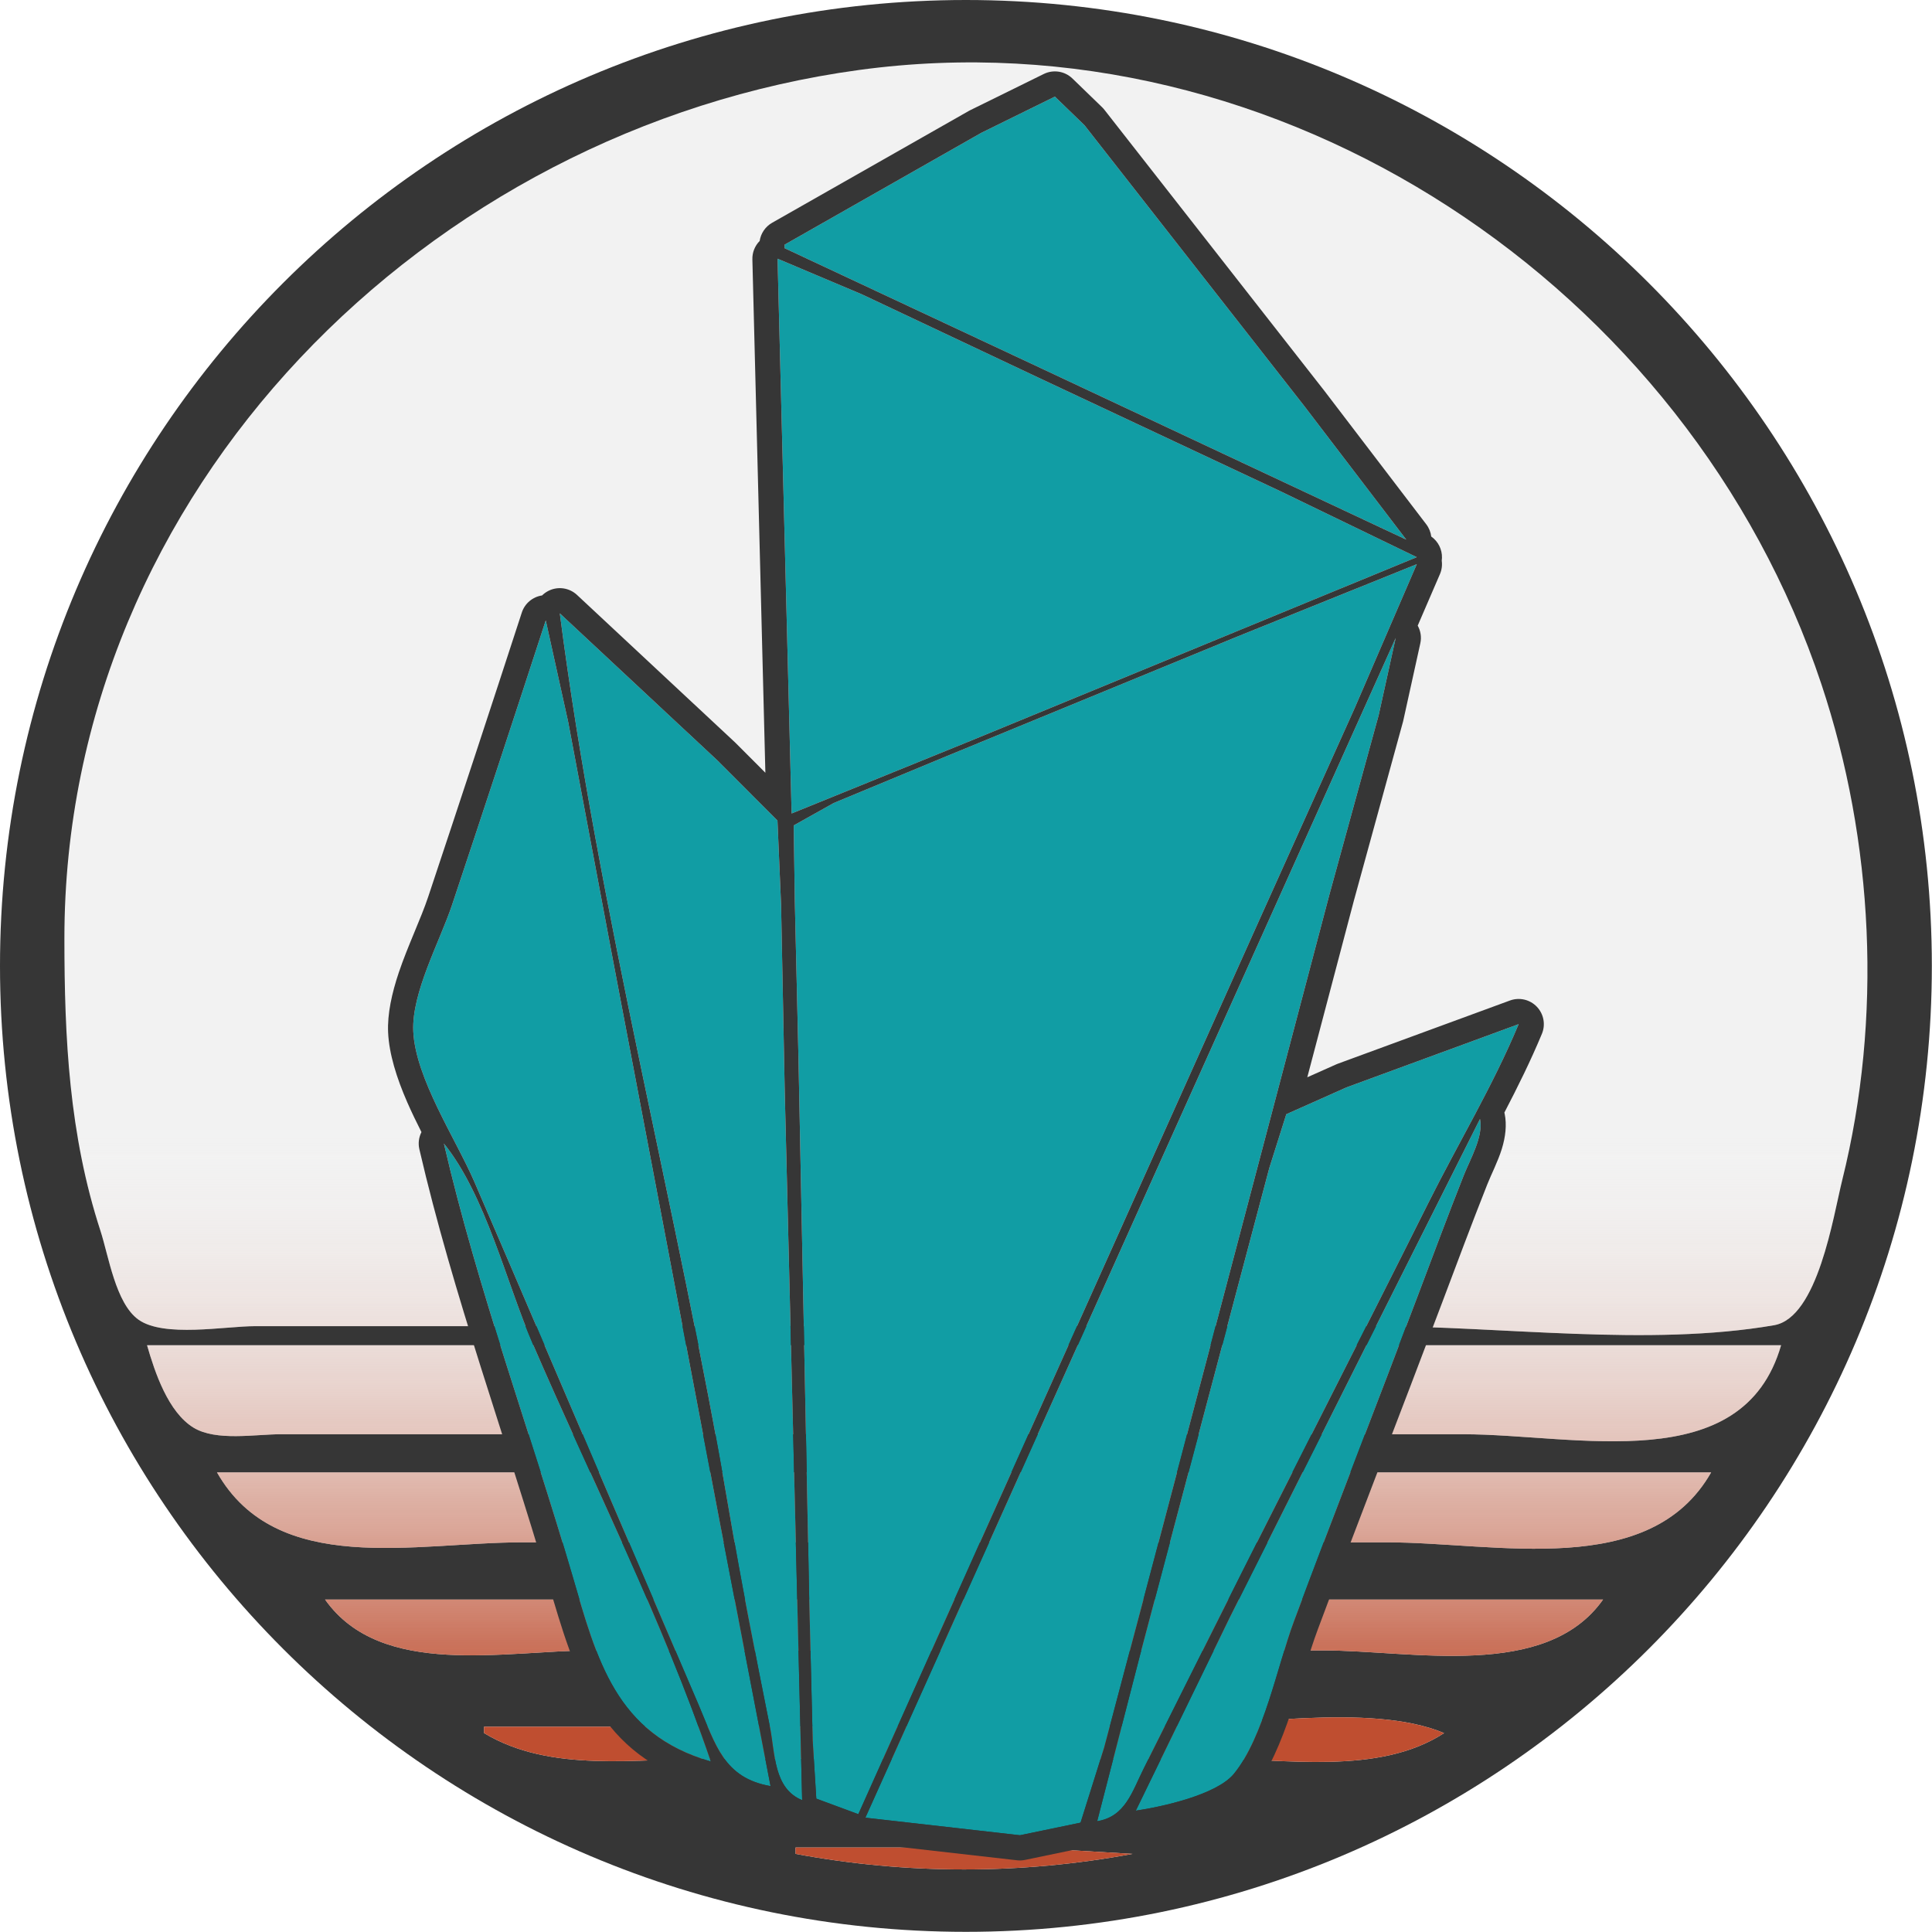
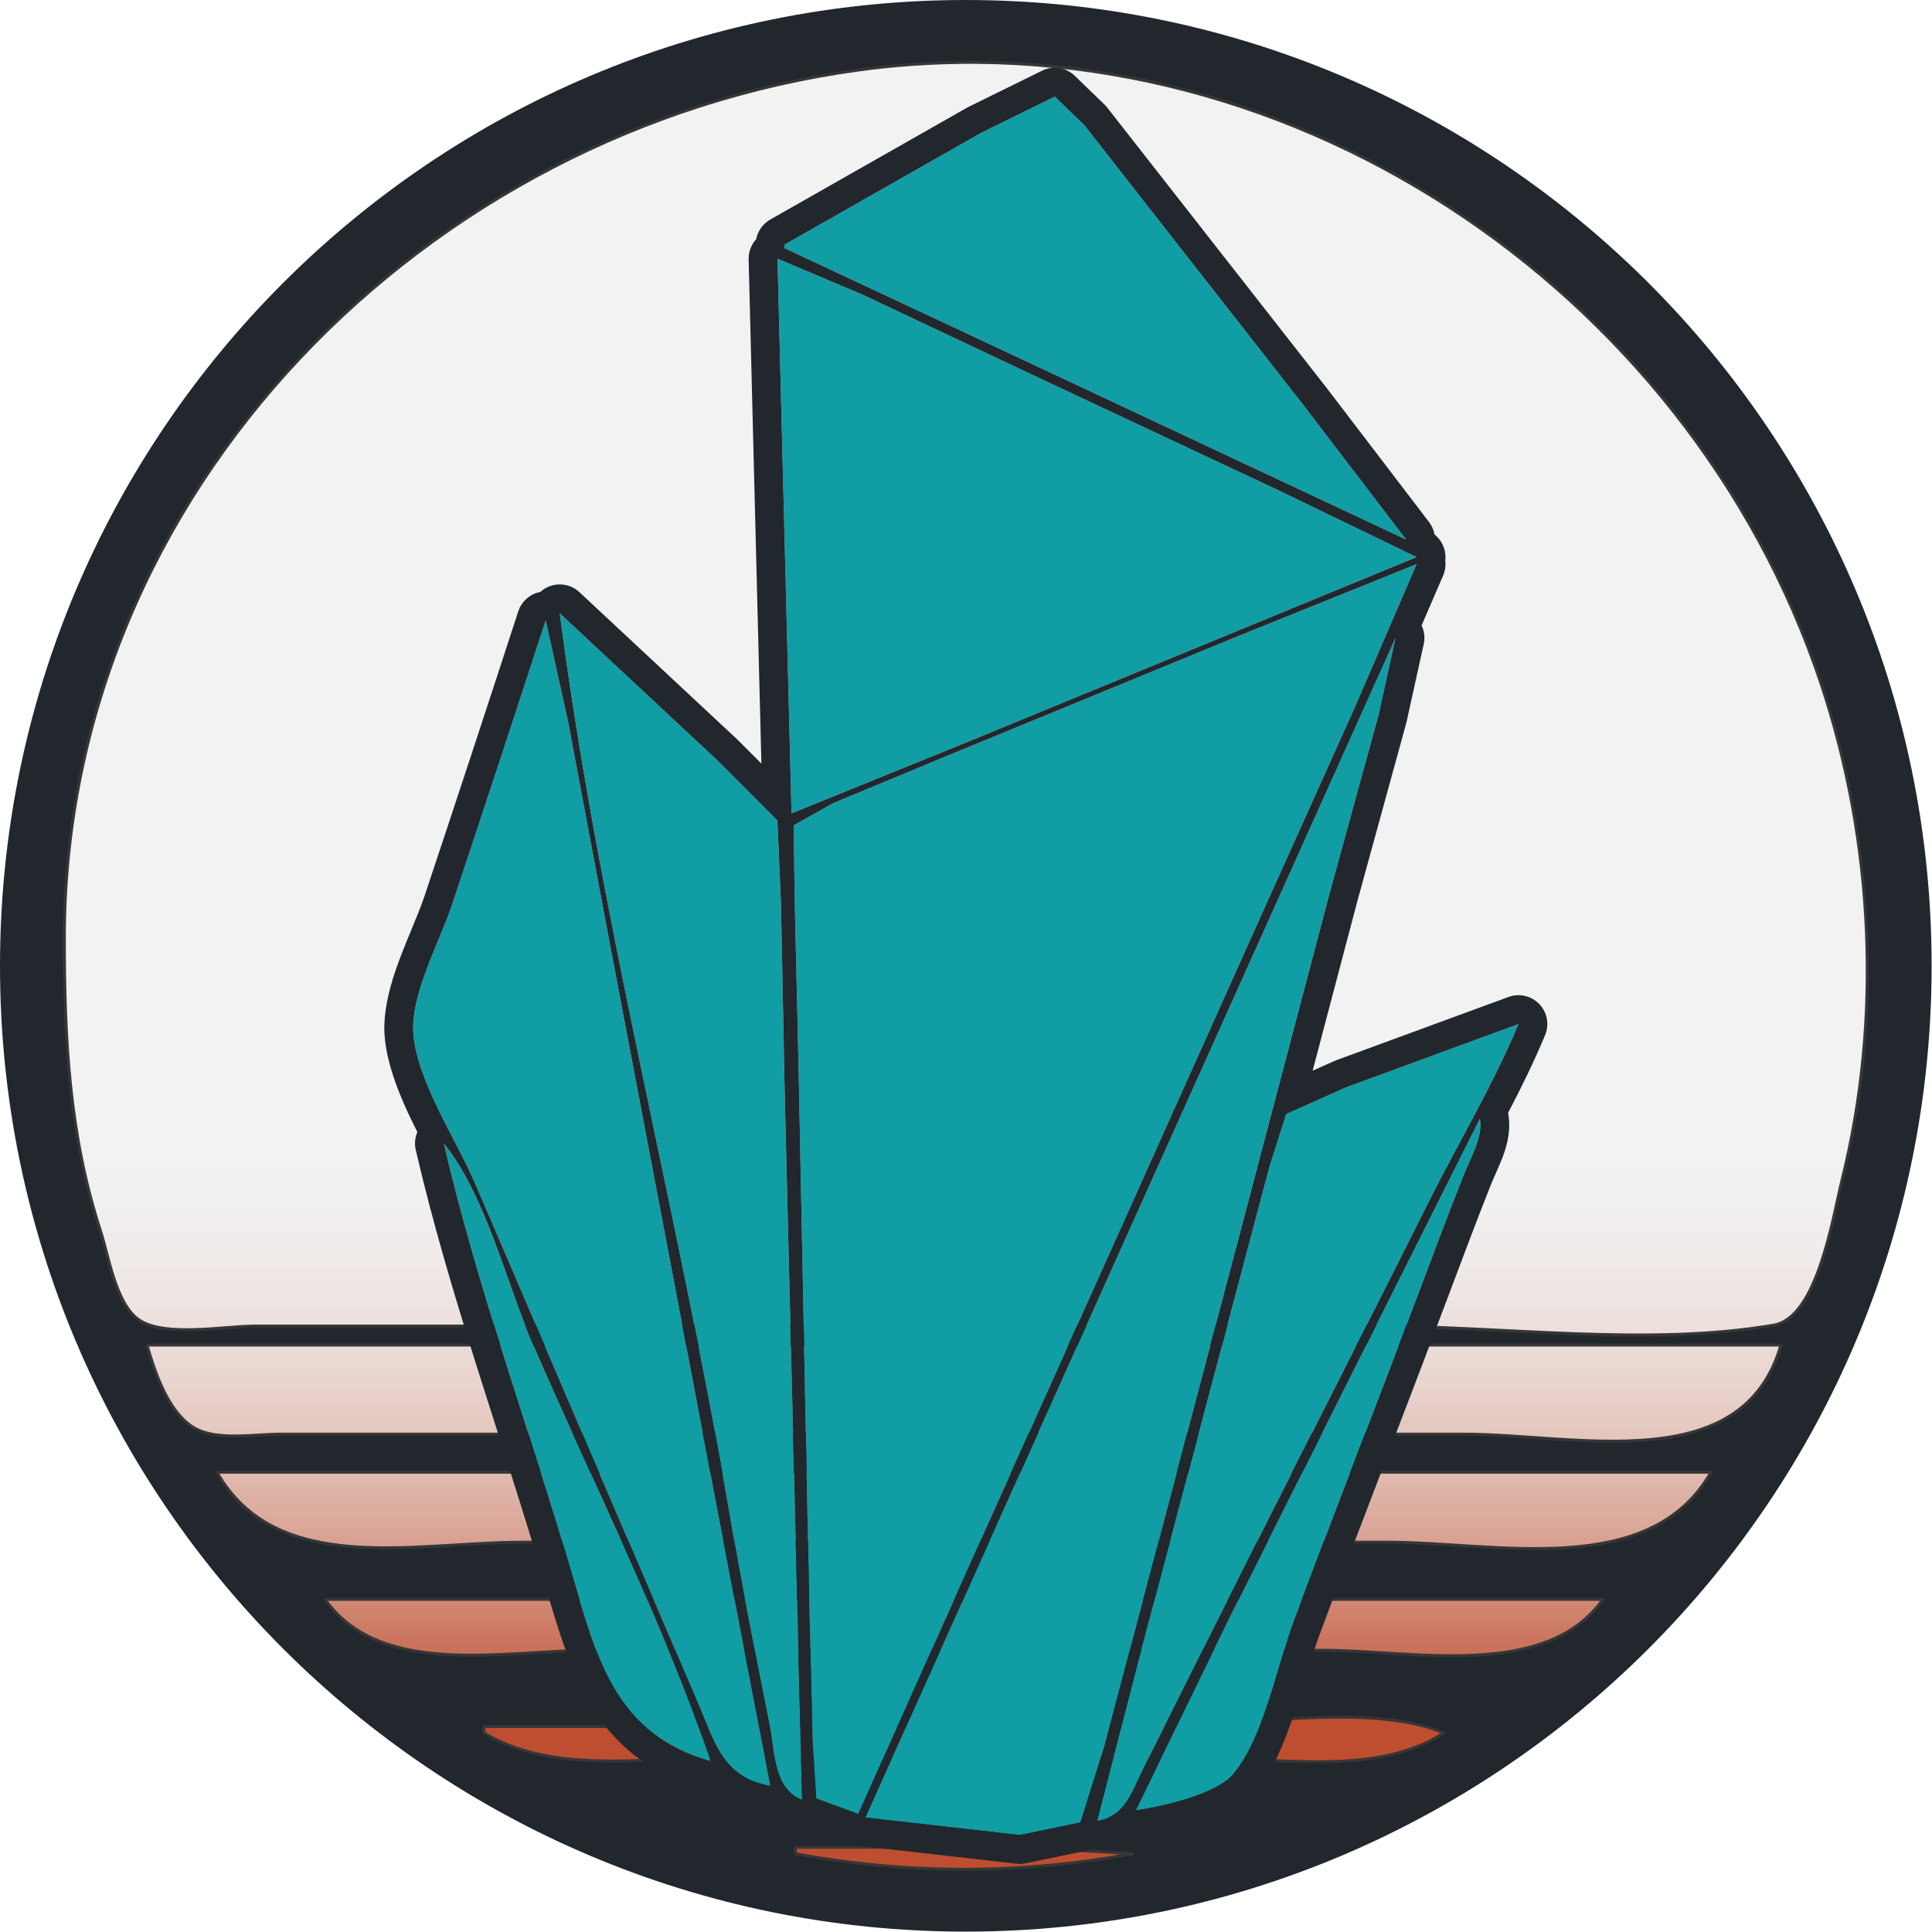
- <svg xmlns="http://www.w3.org/2000/svg" width="100%" height="100%" viewBox="0 0 3195 3195" version="1.1" xml:space="preserve" style="fill-rule:evenodd;clip-rule:evenodd;stroke-linejoin:round;stroke-miterlimit:2;">
-   <g id="cg-logo">
+ <svg xmlns="http://www.w3.org/2000/svg" width="100%" height="100%" viewBox="0 0 2790 2790" version="1.1" xml:space="preserve" style="fill-rule:evenodd;clip-rule:evenodd;stroke-linejoin:round;stroke-miterlimit:2;">
+   <g id="crossinguard-logo">
    <g id="background">
-       <path id="background1" d="M3194.74,1597.37c-0,-881.612 -715.757,-1597.37 -1597.37,-1597.37c-881.612,0 -1597.37,715.757 -1597.37,1597.37c0,881.613 715.757,1597.37 1597.37,1597.37c881.613,-0 1597.37,-715.757 1597.37,-1597.37Z" style="fill:#363636;" />
-       <path id="sun" d="M1420.81,115.707c-713.914,97.175 -1314.31,695.534 -1314.31,1436.02c0,165.456 7.834,324.772 59.618,483.667c13.627,41.838 25.056,119.855 62.866,146.909c42.005,30.061 143.186,10.809 192.952,10.809l1850.55,0c210.657,0 453.995,34.246 661.31,-1.554c72.444,-12.512 97.774,-179.829 112.82,-240.277c66.473,-267.111 52.215,-559.466 -34.614,-820.132c-218.597,-656.294 -894.742,-1110.24 -1591.19,-1015.44m-1177.62,2108.95c12.88,44.729 34.897,110.833 77.06,136.394c37.316,22.627 101.812,10.809 143.744,10.809l1955.7,-0c187.232,-0 462.239,73.192 525.726,-147.203l-2702.23,-0m115.659,210.29c98.889,173.573 328.358,115.66 504.696,115.66l1429.97,-0c181.144,-0 434.796,62.372 536.24,-115.66l-2470.91,0m178.747,210.29c92.538,130.905 297.77,84.116 441.609,84.116l1209.17,-0c147.214,-0 368.092,49.639 462.638,-84.116l-2113.41,0m262.862,210.29l0,10.514c110.424,66.589 253.411,42.059 378.523,42.059l820.131,-0c125.102,-0 280.579,28.505 389.037,-42.059c-122.957,-51.594 -339.314,-10.514 -473.153,-10.514l-1114.54,0m515.208,199.773l0,10.515c184.12,34.309 373.15,34.309 557.269,0l-178.746,-10.515l-378.523,0" style="fill:url(#_Linear1);fill-rule:nonzero;" />
-       <path id="sun1" d="M1420.81,115.707c-713.914,97.175 -1314.31,695.534 -1314.31,1436.02c0,165.456 7.834,324.772 59.618,483.667c13.627,41.838 25.056,119.855 62.866,146.909c42.005,30.061 143.186,10.809 192.952,10.809l1850.55,0c210.657,0 453.995,34.246 661.31,-1.554c72.444,-12.512 97.774,-179.829 112.82,-240.277c66.473,-267.111 52.215,-559.466 -34.614,-820.132c-218.597,-656.294 -894.742,-1110.24 -1591.19,-1015.44m-1177.62,2108.95c12.88,44.729 34.897,110.833 77.06,136.394c37.316,22.627 101.812,10.809 143.744,10.809l1955.7,-0c187.232,-0 462.239,73.192 525.726,-147.203l-2702.23,-0m115.659,210.29c98.889,173.573 328.358,115.66 504.696,115.66l1429.97,-0c181.144,-0 434.796,62.372 536.24,-115.66l-2470.91,0m178.747,210.29c92.538,130.905 297.77,84.116 441.609,84.116l1209.17,-0c147.214,-0 368.092,49.639 462.638,-84.116l-2113.41,0m262.862,210.29l0,10.514c110.424,66.589 253.411,42.059 378.523,42.059l820.131,-0c125.102,-0 280.579,28.505 389.037,-42.059c-122.957,-51.594 -339.314,-10.514 -473.153,-10.514l-1114.54,0m515.208,199.773l0,10.515c184.12,34.309 373.15,34.309 557.269,0l-178.746,-10.515l-378.523,0" style="fill:url(#_Linear2);fill-rule:nonzero;" />
+       <path id="background1" d="M2789.46,1394.73c-0,-769.772 -624.958,-1394.73 -1394.73,-1394.73c-769.772,0 -1394.73,624.957 -1394.73,1394.73c0,769.772 624.957,1394.73 1394.73,1394.73c769.772,-0 1394.73,-624.958 1394.73,-1394.73Z" style="fill:#22272e;" />
+       <path id="sun" d="M1240.56,101.029c-623.348,84.847 -1147.58,607.299 -1147.58,1253.85c-0,144.466 6.84,283.571 52.054,422.309c11.899,36.53 21.878,104.651 54.892,128.272c36.676,26.248 125.022,9.438 168.474,9.438l1615.79,0c183.934,0 396.402,29.902 577.417,-1.357c63.254,-10.925 85.371,-157.016 98.508,-209.796c58.04,-233.225 45.591,-488.493 -30.223,-716.09c-190.865,-573.038 -781.236,-969.394 -1389.34,-886.622m-1028.23,1841.41c11.246,39.055 30.47,96.773 67.285,119.092c32.582,19.756 88.896,9.437 125.508,9.437l1707.6,-0c163.48,-0 403.6,63.907 459.033,-128.529l-2359.43,-0m100.987,183.613c86.344,151.554 286.703,100.987 440.671,100.987l1248.57,0c158.165,0 379.639,54.46 468.213,-100.987l-2157.45,0m156.071,183.613c80.799,114.299 259.996,73.445 385.587,73.445l1055.78,0c128.538,0 321.396,43.342 403.949,-73.445l-1845.31,0m229.516,183.613l0,9.18c96.416,58.141 221.263,36.723 330.504,36.723l716.09,0c109.232,0 244.986,24.889 339.684,-36.723c-107.358,-45.049 -296.269,-9.18 -413.129,-9.18l-973.149,0m449.85,174.43l-0,9.181c160.762,29.956 325.812,29.956 486.574,0l-156.071,-9.181l-330.503,0" style="fill:url(#_Linear1);fill-rule:nonzero;" />
+       <path id="sun1" d="M1240.56,101.029c-623.348,84.847 -1147.58,607.299 -1147.58,1253.85c-0,144.466 6.84,283.571 52.054,422.309c11.899,36.53 21.878,104.651 54.892,128.272c36.676,26.248 125.022,9.438 168.474,9.438l1615.79,0c183.934,0 396.402,29.902 577.417,-1.357c63.254,-10.925 85.371,-157.016 98.508,-209.796c58.04,-233.225 45.591,-488.493 -30.223,-716.09c-190.865,-573.038 -781.236,-969.394 -1389.34,-886.622m-1028.23,1841.41c11.246,39.055 30.47,96.773 67.285,119.092c32.582,19.756 88.896,9.437 125.508,9.437l1707.6,-0c163.48,-0 403.6,63.907 459.033,-128.529l-2359.43,-0m100.987,183.613c86.344,151.554 286.703,100.987 440.671,100.987l1248.57,0c158.165,0 379.639,54.46 468.213,-100.987l-2157.45,0m156.071,183.613c80.799,114.299 259.996,73.445 385.587,73.445l1055.78,0c128.538,0 321.396,43.342 403.949,-73.445l-1845.31,0m229.516,183.613l0,9.18c96.416,58.141 221.263,36.723 330.504,36.723l716.09,0c109.232,0 244.986,24.889 339.684,-36.723c-107.358,-45.049 -296.269,-9.18 -413.129,-9.18l-973.149,0m449.85,174.43l-0,9.181c160.762,29.956 325.812,29.956 486.574,0l-156.071,-9.181l-330.503,0" style="fill:url(#_Linear2);fill-rule:nonzero;stroke:#363636;stroke-width:4.17px;" />
    </g>
-     <path id="crystal-blue" d="M1297.5,404.614l0,5.805l406.575,190.345l621.47,291.603l-168.433,-220.651l-259.046,-330.975l-104.544,-133.553l-49.017,-47.451l-121.745,59.935l-325.26,184.942Zm-11.619,23.225l23.232,917.443l296.216,-120.259l737.646,-303.619l-226.523,-109.522l-400.761,-188.122l-290.408,-137.045l-139.402,-58.876Zm133.588,2572.32l213.108,-476.14l448.216,-998.733l159.433,-354.204l102.749,-238.069l-296.222,119.471l-482.077,198.326l-185.863,77.111l-66.195,37.069l1.792,125.451l6.095,261.304l17.654,888.406l5.808,238.072l5.971,96.216l69.531,25.72Zm-493.693,-1985.86c64.147,496.59 195.279,986.989 279.265,1480.69c20.456,120.234 44.148,240.417 68.064,360.009c8.904,44.515 5.949,102.695 53.438,121.937l-28.816,-1172.93l-6.035,-307.752l-5.971,-139.332l-98.577,-98.734l-261.368,-243.883Zm-23.232,11.613c-51.084,156.945 -102.672,313.726 -154.887,470.336c-20.159,60.467 -67.032,145.051 -64.205,209.038c3.441,77.936 70.46,178.241 101.296,249.685c76.772,177.883 152.593,356.181 229.024,534.208c47.352,110.295 94.766,220.578 141.888,330.978c27.663,64.825 41.33,120.247 118.608,133.553l-84.865,-441.305l-177.647,-934.864l-72.038,-383.234l-37.174,-168.395Zm1405.58,29.037l-877.03,1951.02l255.56,29.031l100.305,-20.833l39.088,-124.33l89.271,-336.786l283.328,-1074.22l81.313,-296.133l28.165,-127.745Zm-493.693,1956.82c46.637,-7.472 57.793,-48.847 76.958,-87.095l116.167,-232.264c117.266,-234.509 236.97,-468.013 354.293,-702.599c49.254,-98.568 107.165,-194.279 149.565,-296.14l-284.6,104.519l-99.612,44.417l-28.171,89.136l-63.192,238.069l-151.015,569.05l-70.393,272.907Zm633.092,-1161.32l-413.831,824.54l-155.376,319.366c42.985,-6.345 133.649,-26.156 162.226,-60.966c49.777,-60.812 71.904,-178.835 99.439,-252.595c67.313,-180.442 137.479,-359.827 205.432,-540.01c24.861,-65.885 49.429,-131.971 75.389,-197.425c10.635,-26.804 32.641,-64.182 26.721,-92.91Zm-1713.41,40.654c55.693,240.672 143.05,477.051 212.44,714.209c40.768,139.339 71.163,262.301 228.983,307.746c-79.945,-234.778 -196.278,-463.199 -294.587,-690.984c-43.723,-101.305 -77.661,-245.378 -146.836,-330.971Z" style="fill:#119da4;fill-rule:nonzero;" />
-     <path d="M896.457,984.694c2.976,-2.947 6.428,-5.476 10.291,-7.459c15.628,-8.022 34.609,-5.38 47.453,6.605l261.368,243.883c0.36,0.335 0.713,0.677 1.06,1.025l49.097,49.175l-21.5,-849.029c-0.29,-11.458 4.146,-22.4 12.055,-30.381c1.858,-12.565 9.388,-23.732 20.623,-30.12l325.26,-184.941c0.718,-0.409 1.449,-0.796 2.191,-1.162l121.745,-59.935c15.783,-7.77 34.745,-4.791 47.385,7.445l49.016,47.451c1.373,1.329 2.652,2.75 3.829,4.254l104.546,133.554l259.046,330.976c0.104,0.133 0.207,0.266 0.309,0.399l168.433,220.651c4.618,6.05 7.36,13.04 8.237,20.206c11.359,7.964 18.145,21.2 17.721,35.361c-0.046,1.538 -0.176,3.061 -0.387,4.562c1.044,7.417 0.094,15.134 -3.005,22.314l-36.733,85.109c4.82,8.63 6.587,18.971 4.312,29.288l-28.165,127.745c-0.152,0.691 -0.322,1.379 -0.51,2.061l-81.257,295.931l-76.978,291.858l47.943,-21.378c0.856,-0.382 1.724,-0.734 2.604,-1.057l284.6,-104.519c15.543,-5.708 32.99,-1.672 44.446,10.282c11.457,11.954 14.748,29.556 8.385,44.842c-18.44,44.302 -39.771,87.459 -62.054,130.193c0.186,0.712 0.355,1.433 0.505,2.161c3.678,17.848 1.487,37.945 -4.809,58.181c-6.4,20.573 -17.273,41.574 -23.991,58.504c-25.874,65.236 -50.357,131.103 -75.133,196.762c-67.935,180.137 -138.083,359.475 -205.379,539.87l-0.003,0.009c-28.905,77.427 -53.981,200.581 -106.233,264.415l-0.038,0.046c-11.881,14.473 -30.931,27.894 -54.193,38.682c-42.841,19.869 -101.238,32.207 -134.153,37.066c-5.718,0.844 -11.436,0.478 -16.832,-0.963c-12.643,8.911 -27.799,15.299 -46.545,18.302c-5.718,0.916 -11.468,0.619 -16.914,-0.774c-2.748,1.241 -5.653,2.193 -8.676,2.821l-100.306,20.833c-4.332,0.9 -8.78,1.104 -13.176,0.604l-255.56,-29.03c-7.13,-0.81 -13.821,-3.431 -19.504,-7.487c-0.626,-0.199 -1.25,-0.413 -1.871,-0.643l-63.406,-23.455c-9.781,3.792 -20.766,3.797 -30.711,-0.232c-12.877,-5.218 -23.545,-12.123 -32.403,-20.388c-3.722,0.38 -7.52,0.261 -11.295,-0.39c-38.188,-6.575 -64.487,-20.807 -84.505,-40.669c-6.12,1.069 -12.506,0.776 -18.695,-1.006c-174.181,-50.157 -212.448,-182.302 -257.443,-336.085c-69.612,-237.917 -157.172,-475.074 -213.044,-716.517c-2.276,-9.834 -0.864,-19.808 3.47,-28.313c-8.208,-16.244 -16.242,-32.762 -23.44,-49.213c-17.567,-40.15 -30.139,-80.138 -31.715,-115.845c-1.334,-30.184 6.06,-64.373 17.714,-98.955c14.809,-43.941 36.506,-88.856 48.589,-125.1c52.183,-156.515 103.741,-313.203 154.794,-470.053c4.965,-15.252 18.118,-26.056 33.535,-28.327Zm523.011,2015.47l213.108,-476.14l448.216,-998.733l159.433,-354.204l102.749,-238.069l-296.222,119.471l-482.077,198.326l-185.863,77.111l-66.195,37.069l1.792,125.451l6.095,261.304l17.654,888.406l5.808,238.072l5.971,96.216l69.531,25.72Zm888.652,-1945.21l-877.03,1951.02l255.56,29.031l100.305,-20.833l39.088,-124.33l89.271,-336.786l283.328,-1074.22l81.313,-296.133l28.165,-127.745Zm-1574.02,836.153c55.693,240.672 143.05,477.051 212.44,714.209c40.768,139.339 71.163,262.301 228.983,307.746c-79.945,-234.778 -196.278,-463.199 -294.587,-690.984c-43.723,-101.305 -77.661,-245.378 -146.836,-330.971Zm168.439,-865.19c-51.084,156.945 -102.672,313.726 -154.887,470.336c-20.159,60.467 -67.032,145.051 -64.205,209.038c3.441,77.936 70.46,178.241 101.296,249.685c76.772,177.883 152.593,356.181 229.024,534.208c47.352,110.295 94.766,220.578 141.888,330.978c27.663,64.825 41.33,120.247 118.608,133.553l-84.865,-441.305l-177.647,-934.864l-72.038,-383.234l-37.174,-168.395Zm911.884,1985.86c46.637,-7.472 57.793,-48.847 76.958,-87.095l116.167,-232.264c117.266,-234.509 236.97,-468.013 354.293,-702.599c49.254,-98.568 107.165,-194.279 149.565,-296.14l-284.6,104.519l-99.612,44.417l-28.171,89.136l-63.192,238.069l-151.015,569.05l-70.393,272.907Zm633.092,-1161.32l-413.831,824.54l-155.376,319.366c42.985,-6.345 133.649,-26.156 162.226,-60.966c49.777,-60.812 71.904,-178.835 99.439,-252.595c67.313,-180.442 137.479,-359.827 205.432,-540.01c24.861,-65.885 49.429,-131.971 75.389,-197.425c10.635,-26.804 32.641,-64.182 26.721,-92.91Zm-1521.74,-836.149c64.147,496.59 195.279,986.989 279.265,1480.69c20.456,120.234 44.148,240.417 68.064,360.009c8.904,44.515 5.949,102.695 53.438,121.937l-28.816,-1172.93l-6.035,-307.752l-5.971,-139.332l-98.577,-98.734l-261.368,-243.883Zm371.724,-609.69l0,5.805l406.575,190.345l621.47,291.603l-168.433,-220.651l-259.046,-330.975l-104.544,-133.553l-49.017,-47.451l-121.745,59.935l-325.26,184.942Zm-11.619,23.225l23.232,917.443l296.216,-120.259l737.646,-303.619l-226.523,-109.522l-400.761,-188.122l-290.408,-137.045l-139.402,-58.876Z" style="fill:#363636;" />
+     <path id="crystal-blue" d="M1132.9,353.285l0,5.068l354.998,166.199l542.63,254.611l-147.066,-192.66l-226.183,-288.988l-91.282,-116.61l-42.799,-41.432l-106.3,52.332l-283.998,161.48Zm-10.145,20.279l20.285,801.058l258.638,-105.004l644.07,-265.102l-197.787,-95.628l-349.921,-164.257l-253.567,-119.66l-121.718,-51.407Zm116.641,2246l186.074,-415.738l391.355,-872.035l139.208,-309.271l89.715,-207.867l-258.645,104.314l-420.921,173.167l-162.285,67.329l-57.797,32.366l1.565,109.537l5.322,228.155l15.414,775.704l5.072,207.871l5.213,84.01l60.71,22.458Zm-431.063,-1733.94c56.009,433.593 170.505,861.781 243.837,1292.85c17.861,104.981 38.548,209.918 59.43,314.338c7.774,38.869 5.194,89.667 46.659,106.468l-25.161,-1024.13l-5.269,-268.712l-5.214,-121.656l-86.071,-86.209l-228.211,-212.944Zm-20.285,10.139c-44.604,137.035 -89.648,273.928 -135.239,410.67c-17.601,52.796 -58.528,126.65 -56.06,182.52c3.005,68.049 61.522,155.629 88.446,218.01c67.033,155.317 133.235,310.997 199.97,466.439c41.346,96.304 82.744,192.596 123.889,288.991c24.154,56.601 36.087,104.993 103.561,116.611l-74.099,-385.322l-155.111,-816.268l-62.899,-334.618l-32.458,-147.033Zm1227.27,25.354l-765.771,1703.51l223.14,25.348l87.581,-18.19l34.129,-108.558l77.945,-294.062l247.386,-937.947l70.998,-258.566l24.592,-111.539Zm-431.064,1708.58c40.721,-6.524 50.461,-42.65 67.195,-76.046l101.431,-202.799c102.39,-204.76 206.908,-408.642 309.348,-613.469c43.005,-86.063 93.57,-169.633 130.591,-258.572l-248.496,91.26l-86.975,38.782l-24.598,77.829l-55.175,207.867l-131.858,496.862l-61.463,238.286Zm552.779,-1014l-361.333,719.94l-135.665,278.851c37.532,-5.54 116.694,-22.837 141.646,-53.231c43.462,-53.097 62.782,-156.148 86.825,-220.551c58.773,-157.552 120.038,-314.18 179.37,-471.505c21.708,-57.527 43.159,-115.23 65.826,-172.381c9.286,-23.403 28.5,-56.04 23.331,-81.123Zm-1496.05,35.496c48.629,210.141 124.904,416.533 185.491,623.606c35.596,121.662 62.135,229.026 199.934,268.706c-69.803,-204.995 -171.378,-404.438 -257.216,-603.327c-38.176,-88.453 -67.809,-214.25 -128.209,-288.985Z" style="fill:#119da4;fill-rule:nonzero;" />
+     <path d="M780.264,854.834c2.679,-2.443 5.708,-4.561 9.041,-6.272c15.629,-8.022 34.61,-5.38 47.454,6.605l228.211,212.944c0.359,0.335 0.713,0.677 1.06,1.025l33.508,33.562l-18.437,-728.079c-0.275,-10.871 3.705,-21.279 10.868,-29.133c2.26,-11.868 9.61,-22.323 20.336,-28.422l283.998,-161.48c0.718,-0.409 1.449,-0.796 2.191,-1.161l106.301,-52.332c15.783,-7.77 34.745,-4.791 47.384,7.445l42.799,41.432c1.372,1.328 2.651,2.749 3.829,4.253l91.283,116.612l226.184,288.989c0.104,0.133 0.206,0.266 0.308,0.399l147.066,192.66c4.123,5.401 6.751,11.552 7.891,17.908c10.232,8.063 16.257,20.606 15.857,33.975c-0.039,1.287 -0.137,2.563 -0.291,3.824c0.882,7.191 -0.105,14.636 -3.102,21.579l-31.082,72.016c3.877,8.119 5.152,17.526 3.083,26.912l-24.592,111.539c-0.152,0.692 -0.322,1.379 -0.51,2.062l-70.941,258.363l-64.392,244.138l31.783,-14.172c0.856,-0.381 1.724,-0.734 2.604,-1.057l248.496,-91.26c15.543,-5.708 32.99,-1.672 44.446,10.282c11.457,11.954 14.748,29.557 8.385,44.843c-15.908,38.216 -34.273,75.46 -53.471,112.335c0.009,0.043 0.018,0.086 0.027,0.13c3.378,16.39 1.453,34.853 -4.328,53.438c-5.629,18.093 -15.174,36.57 -21.082,51.46c-22.581,56.933 -43.947,114.417 -65.569,171.717c-59.315,157.279 -120.562,313.861 -179.319,471.366l-0.003,0.009c-25.411,68.07 -47.681,176.251 -93.618,232.371l-0.038,0.046c-10.793,13.148 -28.046,25.415 -49.179,35.216c-37.873,17.565 -89.49,28.502 -118.587,32.797c-4.855,0.717 -9.709,0.561 -14.365,-0.384c-11.241,7.509 -24.599,12.901 -40.908,15.514c-5.095,0.817 -10.214,0.67 -15.122,-0.357c-2.24,0.894 -4.574,1.6 -6.983,2.101l-87.581,18.19c-4.332,0.899 -8.78,1.104 -13.176,0.604l-223.14,-25.348c-6.847,-0.778 -13.289,-3.225 -18.823,-7.01c-0.36,-0.123 -0.719,-0.25 -1.078,-0.383l-53.556,-19.811c-9.278,3.078 -19.479,2.836 -28.772,-0.93c-11.074,-4.486 -20.38,-10.322 -28.214,-17.264c-2.933,0.125 -5.9,-0.058 -8.853,-0.567c-33.481,-5.765 -56.846,-18.019 -74.737,-35.125c-5.264,0.561 -10.672,0.122 -15.936,-1.393c-154.163,-44.392 -188.572,-160.936 -228.395,-297.045c-60.809,-207.831 -137.288,-415.002 -186.095,-625.913c-2.058,-8.894 -1.099,-17.903 2.309,-25.836c-6.809,-13.524 -13.454,-27.252 -19.438,-40.929c-15.621,-35.703 -26.728,-71.282 -28.13,-103.034c-1.19,-26.937 5.338,-57.461 15.739,-88.322c12.929,-38.362 31.871,-77.573 42.419,-109.214c45.56,-136.648 90.573,-273.447 135.146,-410.388c4.781,-14.688 17.157,-25.252 31.837,-28.04Zm-139.288,796.369c48.629,210.141 124.904,416.533 185.491,623.606c35.596,121.662 62.135,229.026 199.934,268.706c-69.803,-204.995 -171.378,-404.438 -257.216,-603.327c-38.176,-88.453 -67.809,-214.25 -128.209,-288.985Zm147.072,-755.433c-44.604,137.035 -89.648,273.928 -135.239,410.67c-17.601,52.796 -58.528,126.65 -56.06,182.52c3.005,68.049 61.522,155.629 88.446,218.01c67.033,155.317 133.235,310.997 199.97,466.439c41.346,96.304 82.744,192.596 123.889,288.991c24.154,56.601 36.087,104.993 103.561,116.611l-74.099,-385.322l-155.111,-816.268l-62.899,-334.618l-32.458,-147.033Zm1227.27,25.354l-765.771,1703.51l223.14,25.348l87.581,-18.19l34.129,-108.558l77.945,-294.062l247.386,-937.947l70.998,-258.566l24.592,-111.539Zm-1206.98,-35.493c56.009,433.593 170.505,861.781 243.837,1292.85c17.861,104.981 38.548,209.918 59.43,314.338c7.774,38.869 5.194,89.667 46.659,106.468l-25.161,-1024.13l-5.269,-268.712l-5.214,-121.656l-86.071,-86.209l-228.211,-212.944Zm1328.7,730.076l-361.333,719.94l-135.665,278.851c37.532,-5.54 116.694,-22.837 141.646,-53.231c43.462,-53.097 62.782,-156.148 86.825,-220.551c58.773,-157.552 120.038,-314.18 179.37,-471.505c21.708,-57.527 43.159,-115.23 65.826,-172.381c9.286,-23.403 28.5,-56.04 23.331,-81.123Zm-552.779,1014c40.721,-6.524 50.461,-42.65 67.195,-76.046l101.431,-202.799c102.39,-204.76 206.908,-408.642 309.348,-613.469c43.005,-86.063 93.57,-169.633 130.591,-258.572l-248.496,91.26l-86.975,38.782l-24.598,77.829l-55.175,207.867l-131.858,496.862l-61.463,238.286Zm-344.855,-10.139l186.074,-415.738l391.355,-872.035l139.208,-309.271l89.715,-207.867l-258.645,104.314l-420.921,173.167l-162.285,67.329l-57.797,32.366l1.565,109.537l5.322,228.155l15.414,775.704l5.072,207.871l5.213,84.01l60.71,22.458Zm-116.641,-2246l20.285,801.058l258.638,-105.004l644.07,-265.102l-197.787,-95.628l-349.921,-164.257l-253.567,-119.66l-121.718,-51.407Zm10.145,-20.279l0,5.068l354.998,166.199l542.63,254.611l-147.066,-192.66l-226.183,-288.988l-91.282,-116.61l-42.799,-41.432l-106.3,52.332l-283.998,161.48Z" style="fill:#22272e;" />
  </g>
  <defs>
-     <linearGradient id="_Linear1" x1="0" y1="0" x2="1" y2="0" gradientUnits="userSpaceOnUse" gradientTransform="matrix(2981.76,0,0,2988.35,106.491,1597.37)">
+     <linearGradient id="_Linear1" x1="0" y1="0" x2="1" y2="0" gradientUnits="userSpaceOnUse" gradientTransform="matrix(2603.49,0,0,2609.25,92.982,1394.73)">
      <stop offset="0" style="stop-color:#f2f2f2;stop-opacity:1" />
      <stop offset="1" style="stop-color:#f2f2f2;stop-opacity:1" />
    </linearGradient>
-     <linearGradient id="_Linear2" x1="0" y1="0" x2="1" y2="0" gradientUnits="userSpaceOnUse" gradientTransform="matrix(1.8957e-13,3095.91,-3102.75,1.89989e-13,1599.51,-263.557)">
+     <linearGradient id="_Linear2" x1="0" y1="0" x2="1" y2="0" gradientUnits="userSpaceOnUse" gradientTransform="matrix(1.65521e-13,2703.16,-2709.14,1.65887e-13,1396.6,-230.123)">
      <stop offset="0" style="stop-color:#f2f2f2;stop-opacity:0" />
      <stop offset="0.69" style="stop-color:#f2f2f2;stop-opacity:0" />
      <stop offset="1" style="stop-color:#bf4e30;stop-opacity:1" />
    </linearGradient>
  </defs>
</svg>
